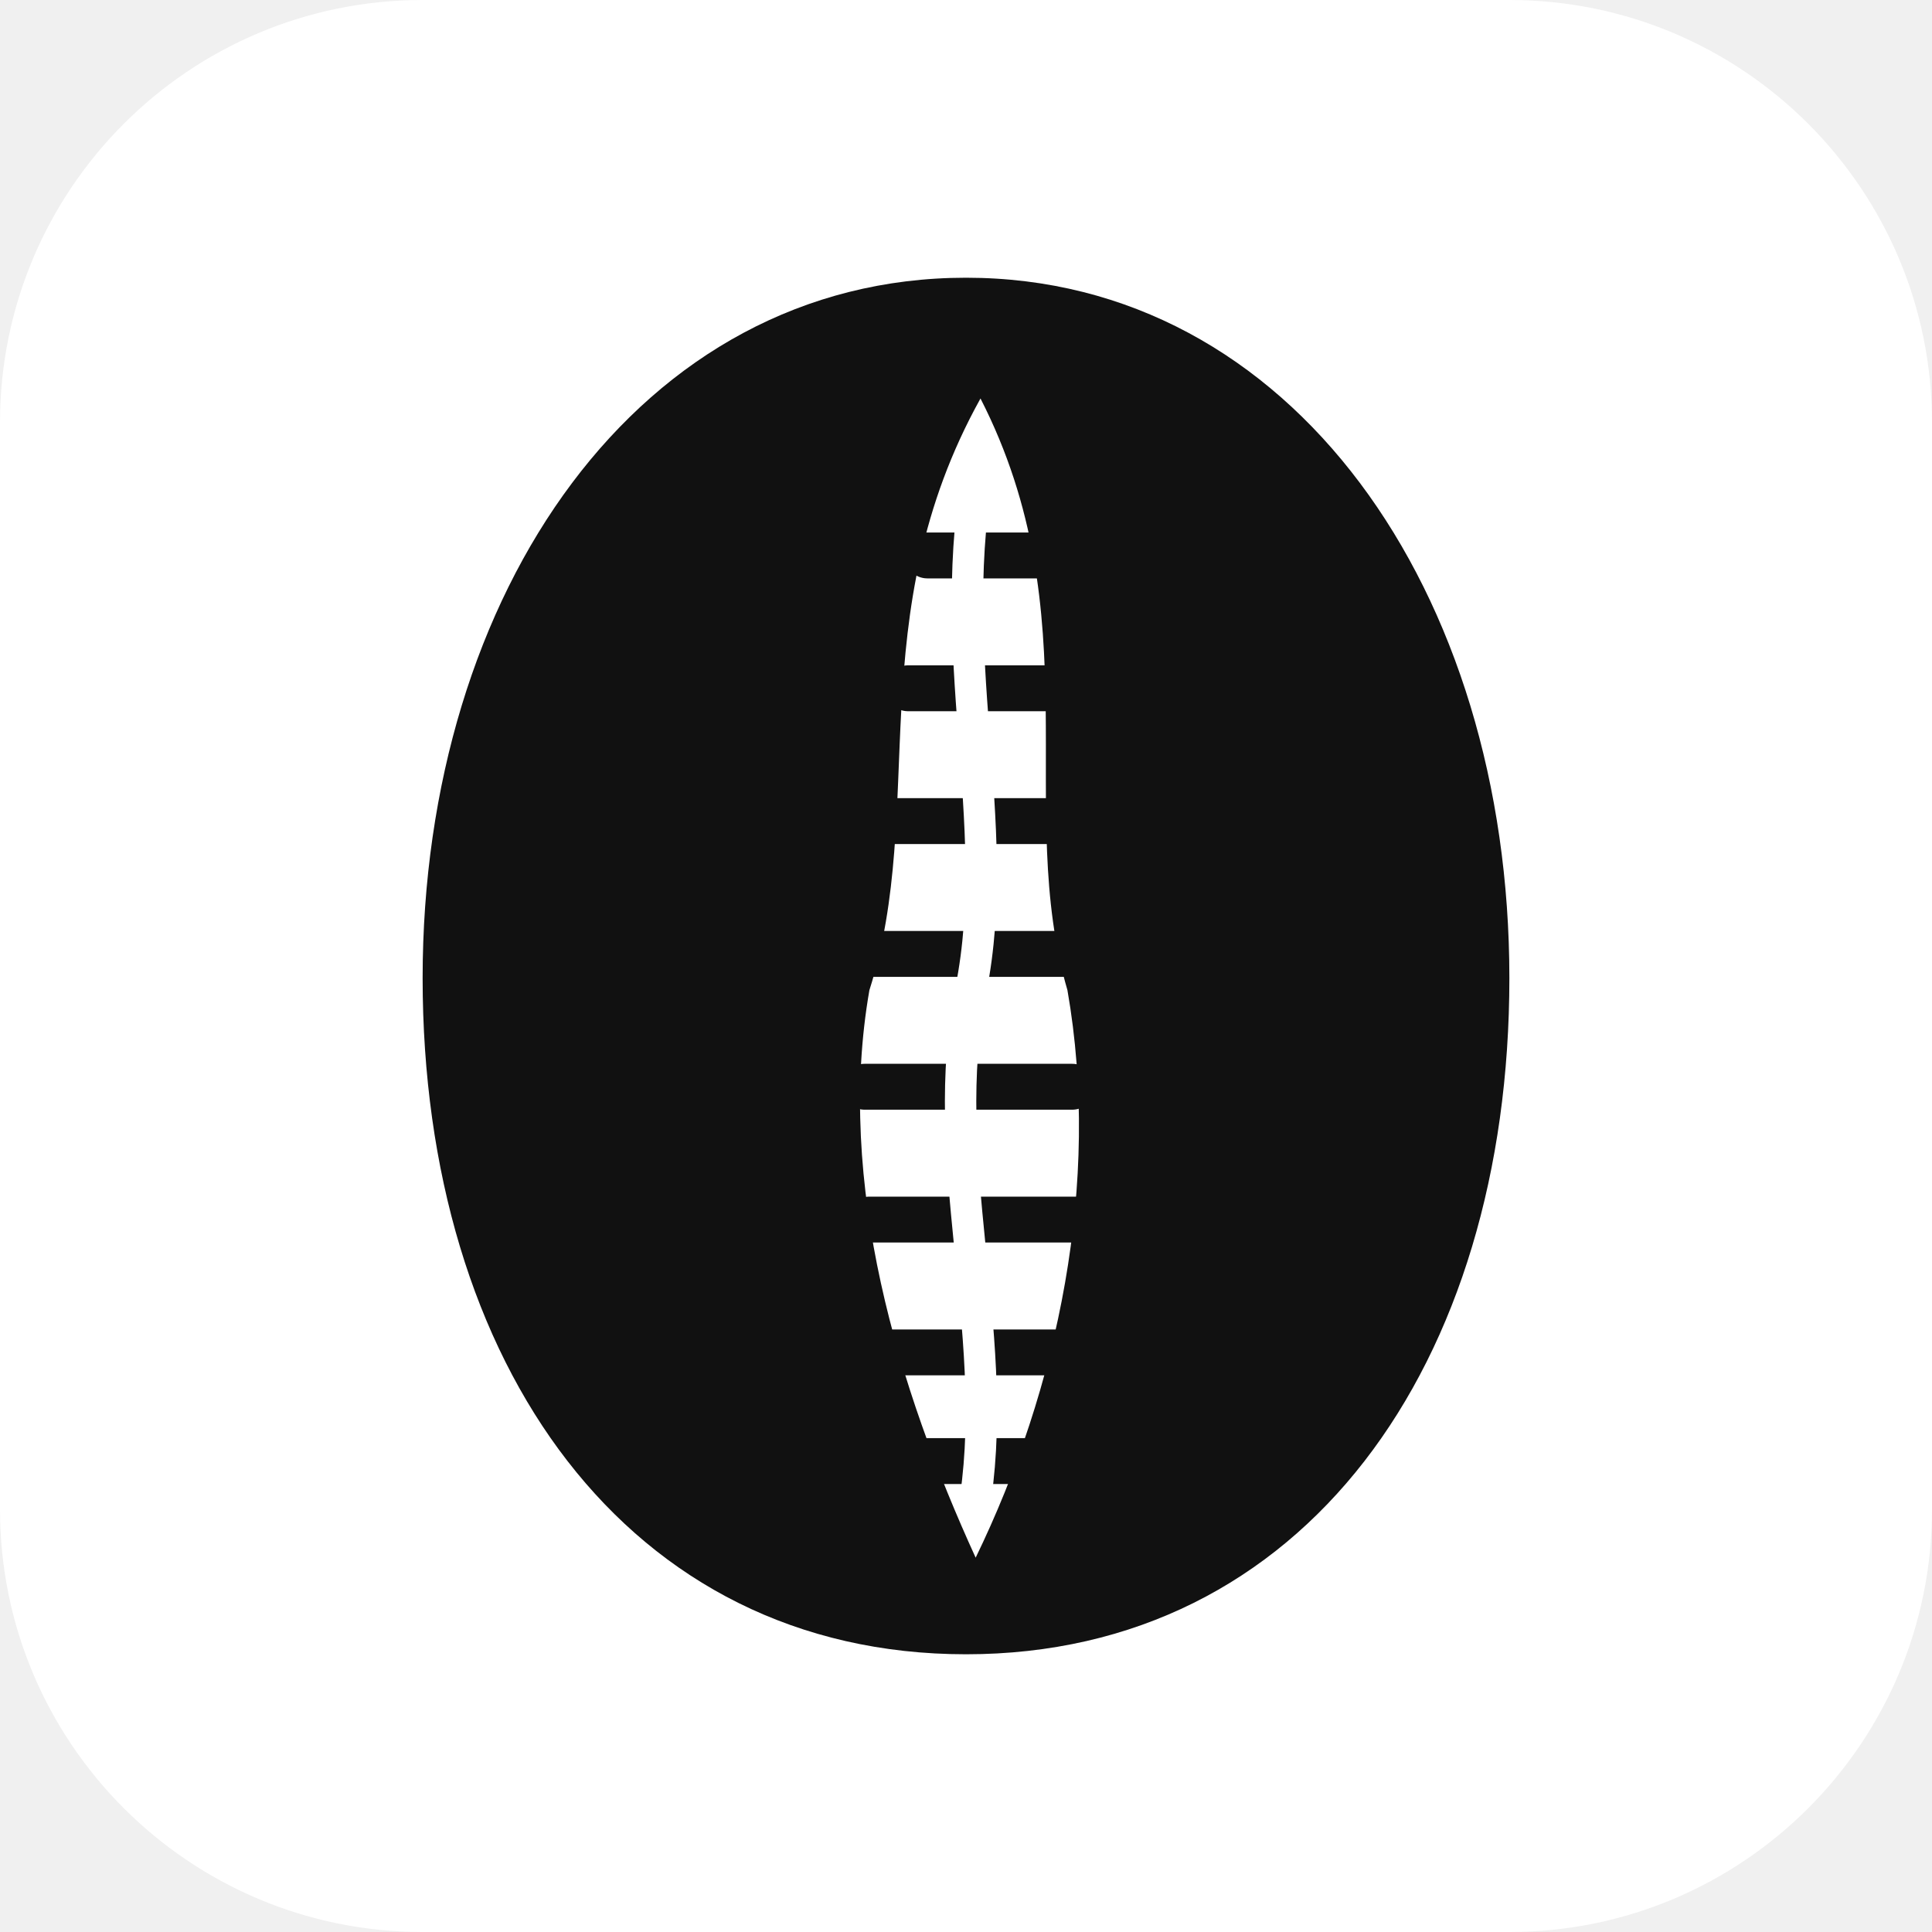
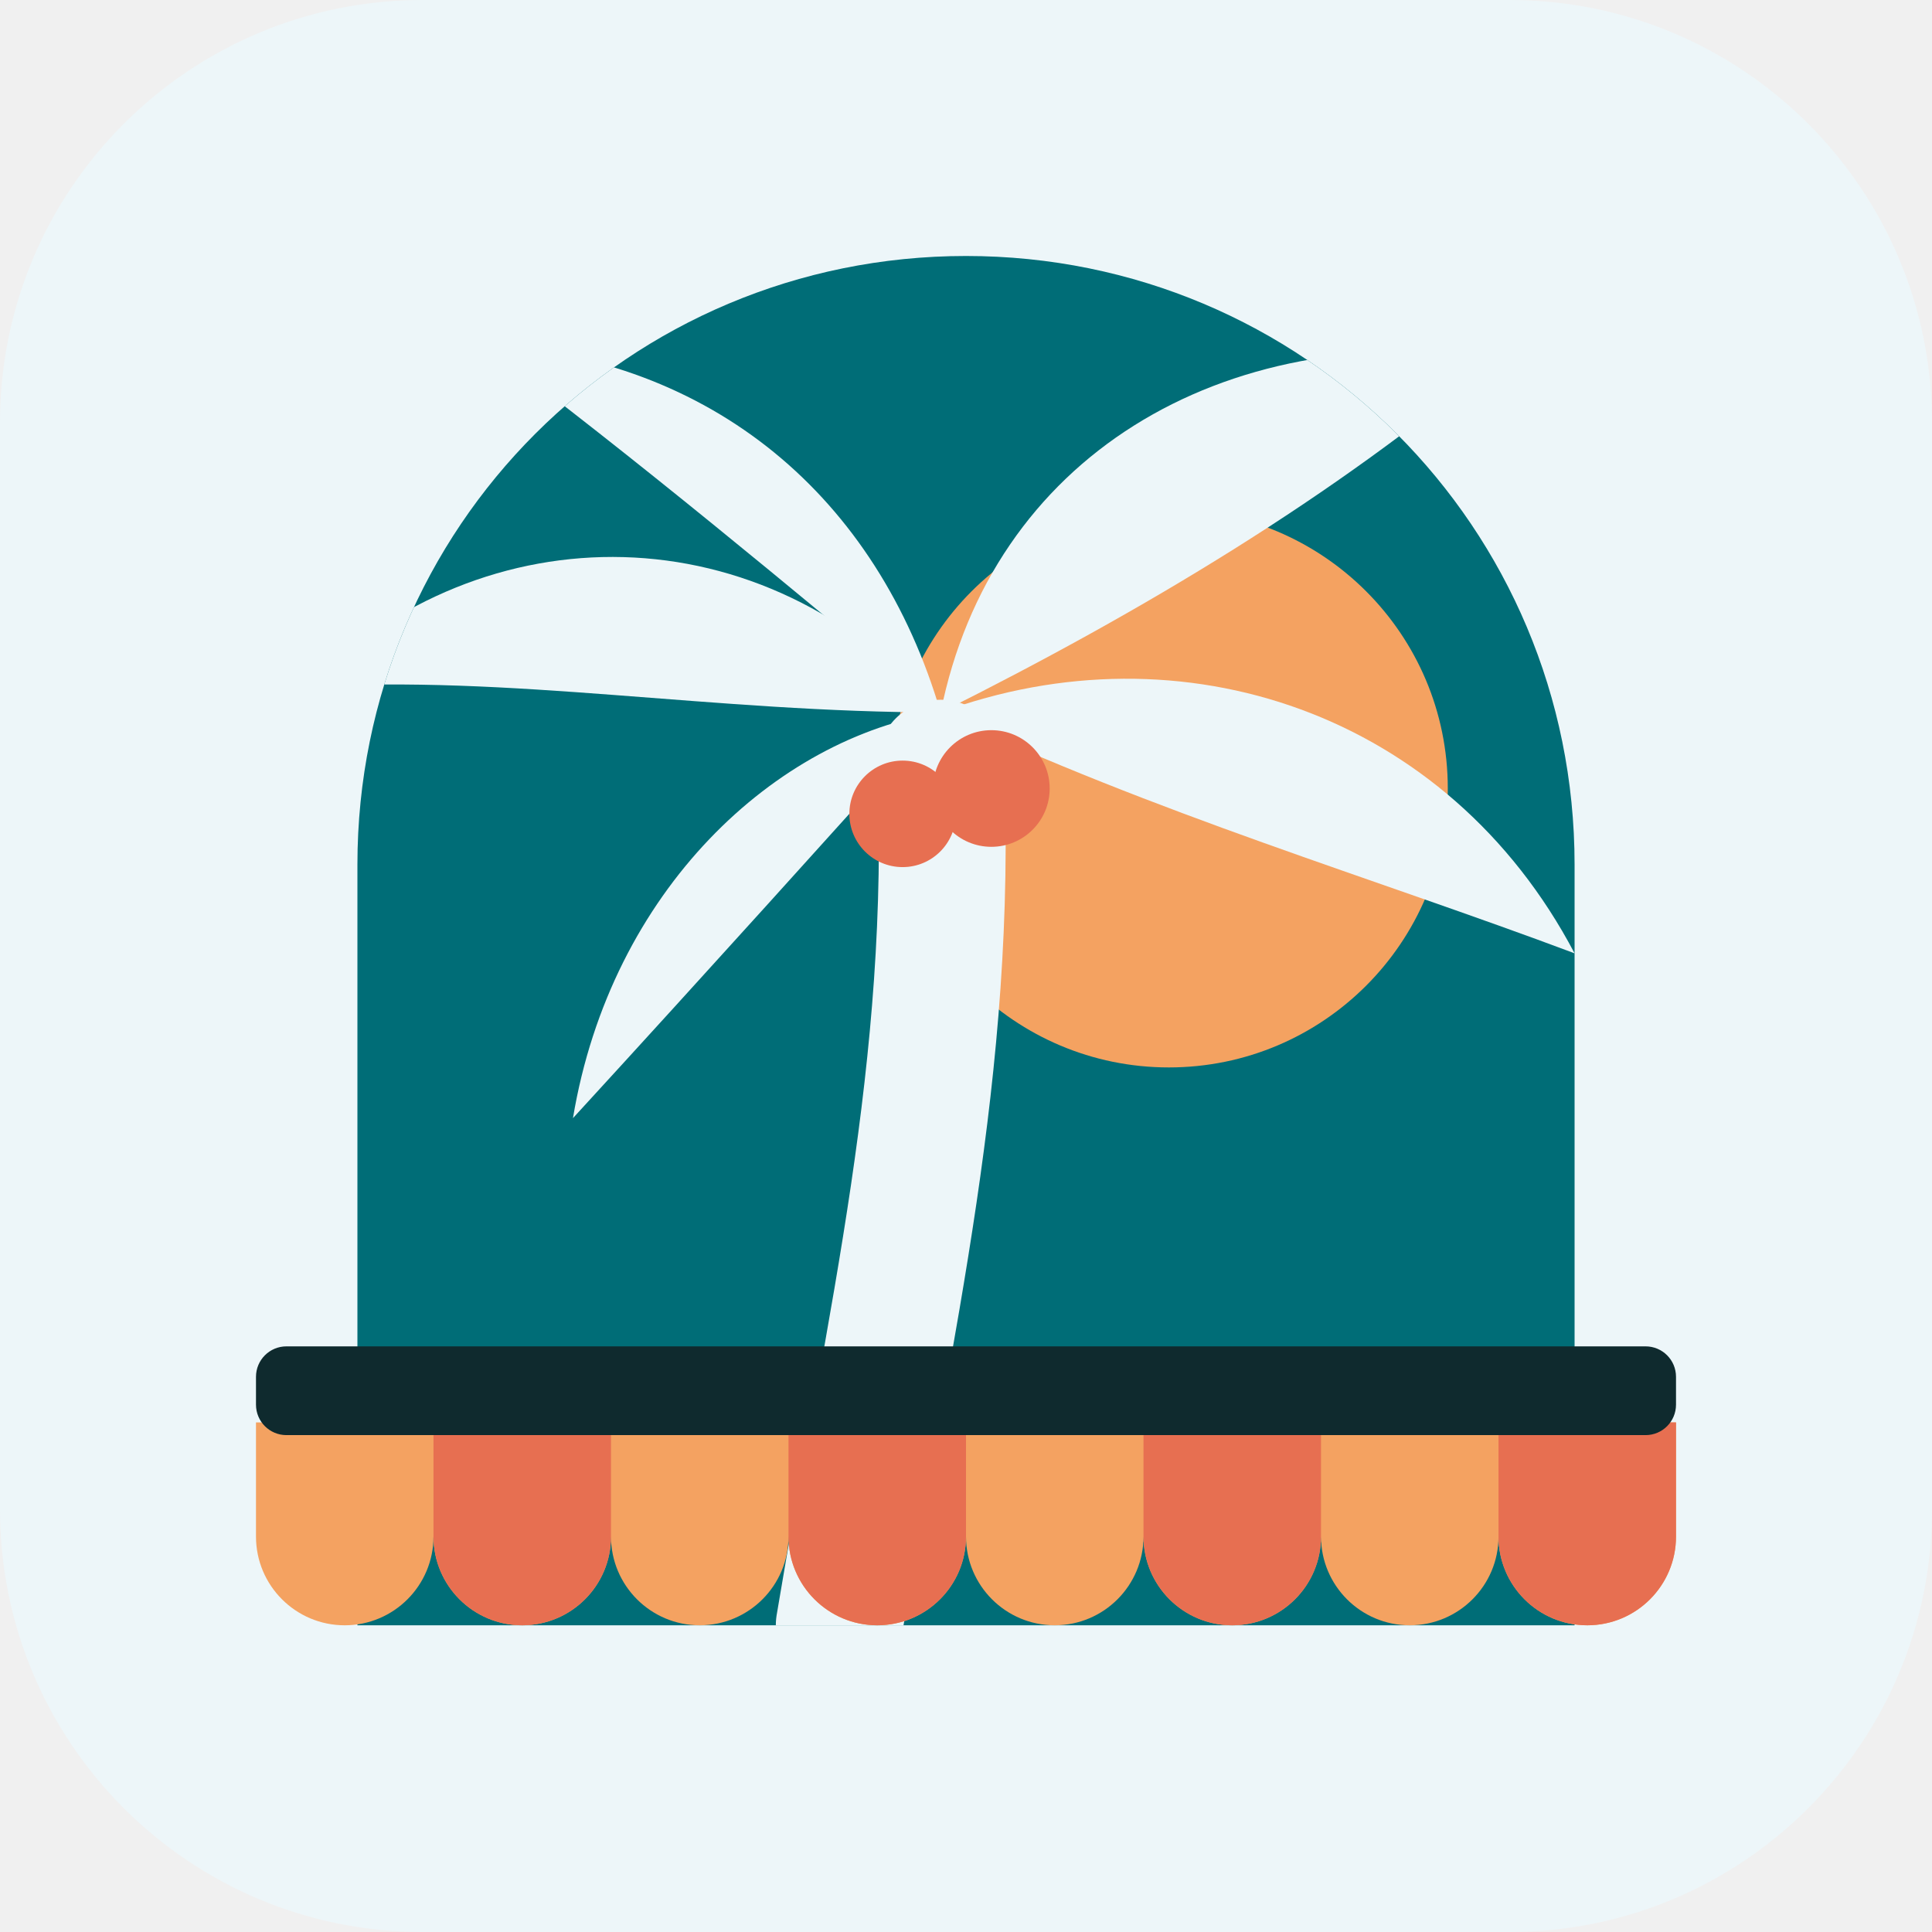
<svg xmlns="http://www.w3.org/2000/svg" viewBox="0 0 64 64">
-   <rect width="64" height="64" rx="14" fill="#ffffff" />
-   <g transform="translate(6.4 6.4) scale(.8)">
-     <path d="M32 3.5C45.5 3.5 54.5 16.5 54.5 32.5S46 60.5 32 60.5 9.5 48.5 9.5 32.5 18.5 3.5 32 3.5Z" fill="#111111" />
-     <path d="M32.6 8.5C27.6 17.5 30.4 25.5 28 33 26.6 41 29.2 49.5 32.4 56.5 35.8 49.5 37.6 41 36.2 33 34 25.5 37.2 17.5 32.6 8.5Z" fill="#ffffff" />
-     <g stroke="#111111" stroke-width="1.9" stroke-linecap="round">
-       <path d="M30.4 15H35.0" />
-       <path d="M29.6 20.5H35.4" />
-       <path d="M29.0 26H35.6" />
-       <path d="M28.2 31.5H36.0" />
-       <path d="M27.8 37H36.4" />
-       <path d="M28.0 42.5H36.6" />
-       <path d="M29.0 48H36.0" />
-       <path d="M30.4 52.5H34.6" />
+   <rect width="64" height="64" rx="14" fill="#EDF6F9" />
+   <g transform="translate(5.12 5.12) scale(.84)">
+     <defs>
+       <clipPath id="a">
+         <path d="M8 58V28C8 14.7 18.7 4 32 4s24 10.7 24 24v30Z" />
+       </clipPath>
+     </defs>
+     <path d="M8 58V28C8 14.7 18.7 4 32 4s24 10.7 24 24v30Z" fill="#006D77" />
+     <g clip-path="url(#a)">
+       <circle cx="40" cy="25" r="11" fill="#F4A261" />
+       <path d="M27 58C29 46 31.5 36 31 24" fill="none" stroke="#EDF6F9" stroke-width="5" stroke-linecap="round" />
+       <g fill="#EDF6F9">
+         <path d="M31 22C24 14 13 14 6 21 14 20.5 22 22 31 22Z" />
+         <path d="M31 22C24.5 23 18 29 16.5 38 22 32 26.5 27 31 22Z" />
+         <path d="M31 22C33 12 42 6.5 53 8 46.5 13.5 39 18 31 22Z" />
+         <path d="M31 22C40.5 18.5 51 22 56 31.5 48 28.5 39.5 26 31 22Z" />
+         <path d="M31 22C28.5 13.5 22 8 13 7.5 19 12 25 17 31 22Z" />
+       </g>
+       <circle cx="33" cy="25" r="2.3" fill="#E76F51" />
+       <circle cx="29.5" cy="26" r="2.1" fill="#E76F51" />
    </g>
-     <path d="M32.6 11C31 19 33.6 26 32.2 33S33.4 47 32.4 54" fill="none" stroke="#ffffff" stroke-width="1.3" stroke-linecap="round" />
+     <path d="M4 50h56v4.5a3.5 3.5 0 0 1-7 0 3.5 3.5 0 0 1-7 0 3.5 3.5 0 0 1-7 0 3.5 3.5 0 0 1-7 0 3.5 3.5 0 0 1-7 0 3.5 3.5 0 0 1-7 0 3.5 3.5 0 0 1-7 0 3.5 3.5 0 0 1-7 0Z" fill="#F4A261" />
+     <g fill="#E76F51">
+       <path d="M11 50h7v4.5a3.5 3.5 0 0 1-7 0Z" />
+       <path d="M25 50h7v4.5a3.5 3.5 0 0 1-7 0Z" />
+       <path d="M39 50h7v4.5a3.5 3.5 0 0 1-7 0Z" />
+       <path d="M53 50h7v4.5a3.5 3.5 0 0 1-7 0Z" />
+     </g>
+     <rect x="4" y="47" width="56" height="3.5" rx="1.2" fill="#0F2A2E" />
  </g>
</svg>
